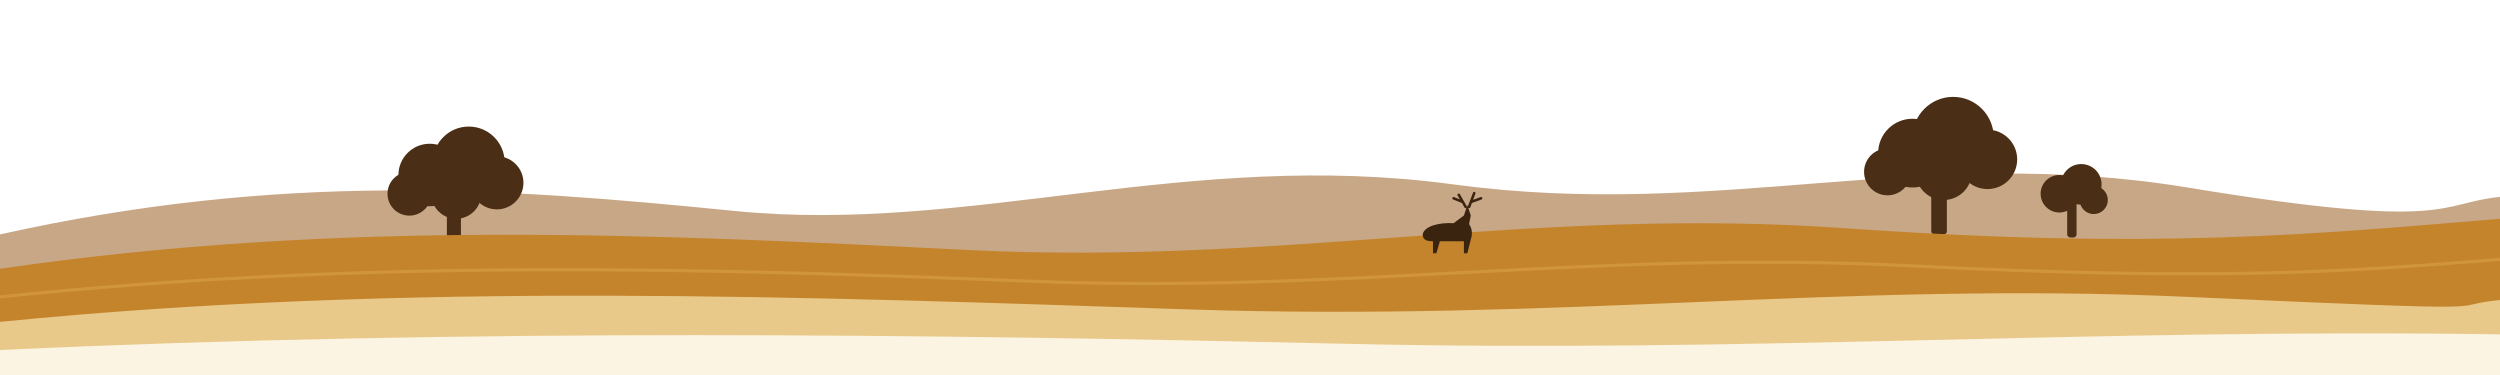
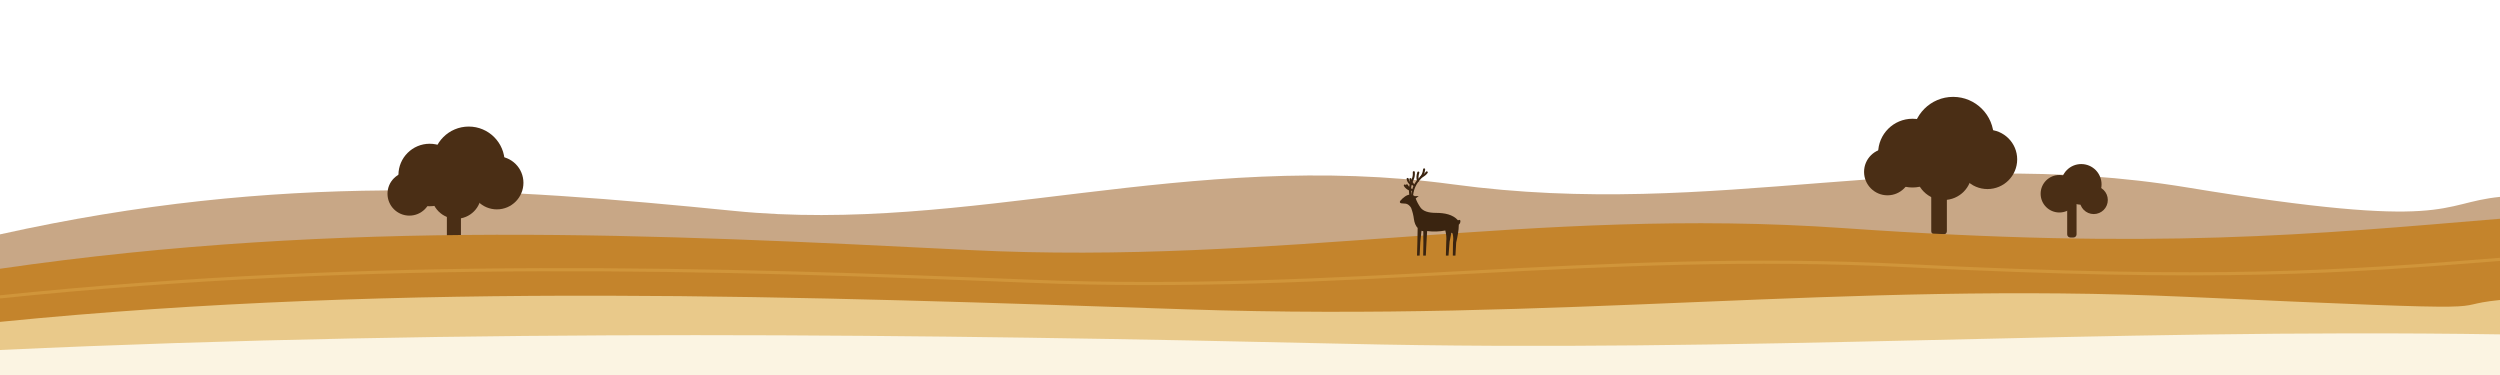
<svg xmlns="http://www.w3.org/2000/svg" viewBox="0 0 1600 240" preserveAspectRatio="xMidYMax slice">
  <path fill="#9a5f22" opacity=".55" d="M0 150 C 180 110 320 120 470 135 S 760 95 930 118 S 1230 92 1400 120 S 1560 130 1600 126 V240 H0Z" />
  <g fill="#4a2e15">
    <rect x="286" y="118" width="9" height="40" rx="2" />
    <circle cx="275" cy="112" r="20" />
    <circle cx="300" cy="104" r="23" />
    <circle cx="318" cy="117" r="17" />
    <circle cx="262" cy="124" r="14" />
    <circle cx="292" cy="124" r="16" />
    <rect x="1236" y="104" width="10" height="46" rx="2" />
    <circle cx="1224" cy="98" r="22" />
    <circle cx="1250" cy="88" r="26" />
    <circle cx="1272" cy="102" r="19" />
    <circle cx="1208" cy="110" r="15" />
    <circle cx="1244" cy="110" r="18" />
    <rect x="1323" y="128" width="6" height="24" rx="2" />
    <circle cx="1318" cy="124" r="12" />
    <circle cx="1332" cy="118" r="13" />
    <circle cx="1340" cy="128" r="9" />
  </g>
  <path fill="#c4842c" d="M0 172 C 220 140 420 150 620 160 S 980 132 1180 146 S 1480 150 1600 140 V240 H0Z" />
  <path fill="none" stroke="#d9a043" stroke-width="2" opacity=".6" d="M0 190 C 240 165 460 172 660 180 S 1020 160 1220 170 S 1500 174 1600 166" />
-   <g fill="#3a2410" transform="translate(905 128) scale(.55)">
-     <path d="M10 40 C 12 30 30 26 46 27 L 58 18 L 62 6 L 66 18 L 64 28 C 68 34 68 40 66 46 L 62 62 L 58 62 L 58 48 L 30 48 L 26 62 L 22 62 L 22 48 C 14 48 10 46 10 40Z" />
-     <path d="M60 8 L 52 -6 M 56 2 L 46 -2 M 64 8 L 70 -8 M 67 2 L 78 -2" stroke="#3a2410" stroke-width="3" stroke-linecap="round" />
+   <g transform="translate(886 112) scale(.6)">
+     <g fill="#3a2410">
+       <path d="M27 21 C 24 21 20 24 17 27.5 C 16 28.8 16.6 30 18 30.2 L 23 30.6 C 25 31 27 32.5 28.5 35              C 30 39 31 43 31.5 47 C 32 51 33.5 54.5 35.5 56.5              L 35.2 72 L 34.8 86 L 37.6 86 L 38.3 72 L 39.6 59.5              L 41.5 60 L 41.6 73 L 41.4 86 L 44.2 86 L 44.9 72 L 45.6 59.8              C 52 60.6 59 60.4 65 59.2              C 66 63 66.4 67 66 71 L 65.6 86 L 68.4 86 L 69.6 71 L 71.5 61.5              L 72.8 62.5 C 73.6 66 73.6 69 73.2 72 L 73 86 L 75.8 86 L 76.6 72 C 78 66 79.4 59 79.4 53              C 80.6 52 81.4 50.2 81 48.4 C 80.2 47.6 79.4 47.8 78.6 48.4              C 73 42 64 40.4 55 40.4 C 47 40.4 41.4 38.6 38.6 34.8 C 36.4 31.6 34.6 28.4 33.4 25              L 36.6 22.4 L 32.4 22.6 C 31 21.4 29.2 20.8 27 21 Z" />
+     </g>
+     <g fill="none" stroke="#3a2410" stroke-width="2.2" stroke-linecap="round" stroke-linejoin="round">
+       <path d="M29.6 21 C 30.6 14 33 8.5 38.5 3 C 40.5 1 42 -2 42.4 -6" />
+       <path d="M30.4 16.4 C 27.6 15.4 25.2 13.4 24 11" />
+       <path d="M32 11.2 C 29.6 9.6 28.2 7 27.8 4.4" />
+       <path d="M35.8 6 C 35 3.4 35.2 0.4 36.2 -2.6" />
+       <path d="M39.6 1.8 C 41.8 0.6 43.8 -0.8 45.2 -2.8" />
+       <path d="M27.6 21 C 26.8 15.4 27.4 10 30.2 4.6 C 31.2 2.6 31.6 0 31.4 -3" />
+       <path d="M27.2 15.6 C 25 14.8 23 13.2 21.8 11.2" />
+       <path d="M28.4 9.8 C 26.4 8.4 25.2 6.4 24.8 4.2" />
+     </g>
  </g>
  <path fill="#e9c98a" d="M0 206 C 260 180 520 190 760 198 S 1180 180 1400 190 S 1560 196 1600 192 V240 H0Z" />
  <path fill="#fbf4e2" d="M0 224 C 300 210 600 214 860 220 S 1340 210 1600 214 V240 H0Z" />
</svg>
